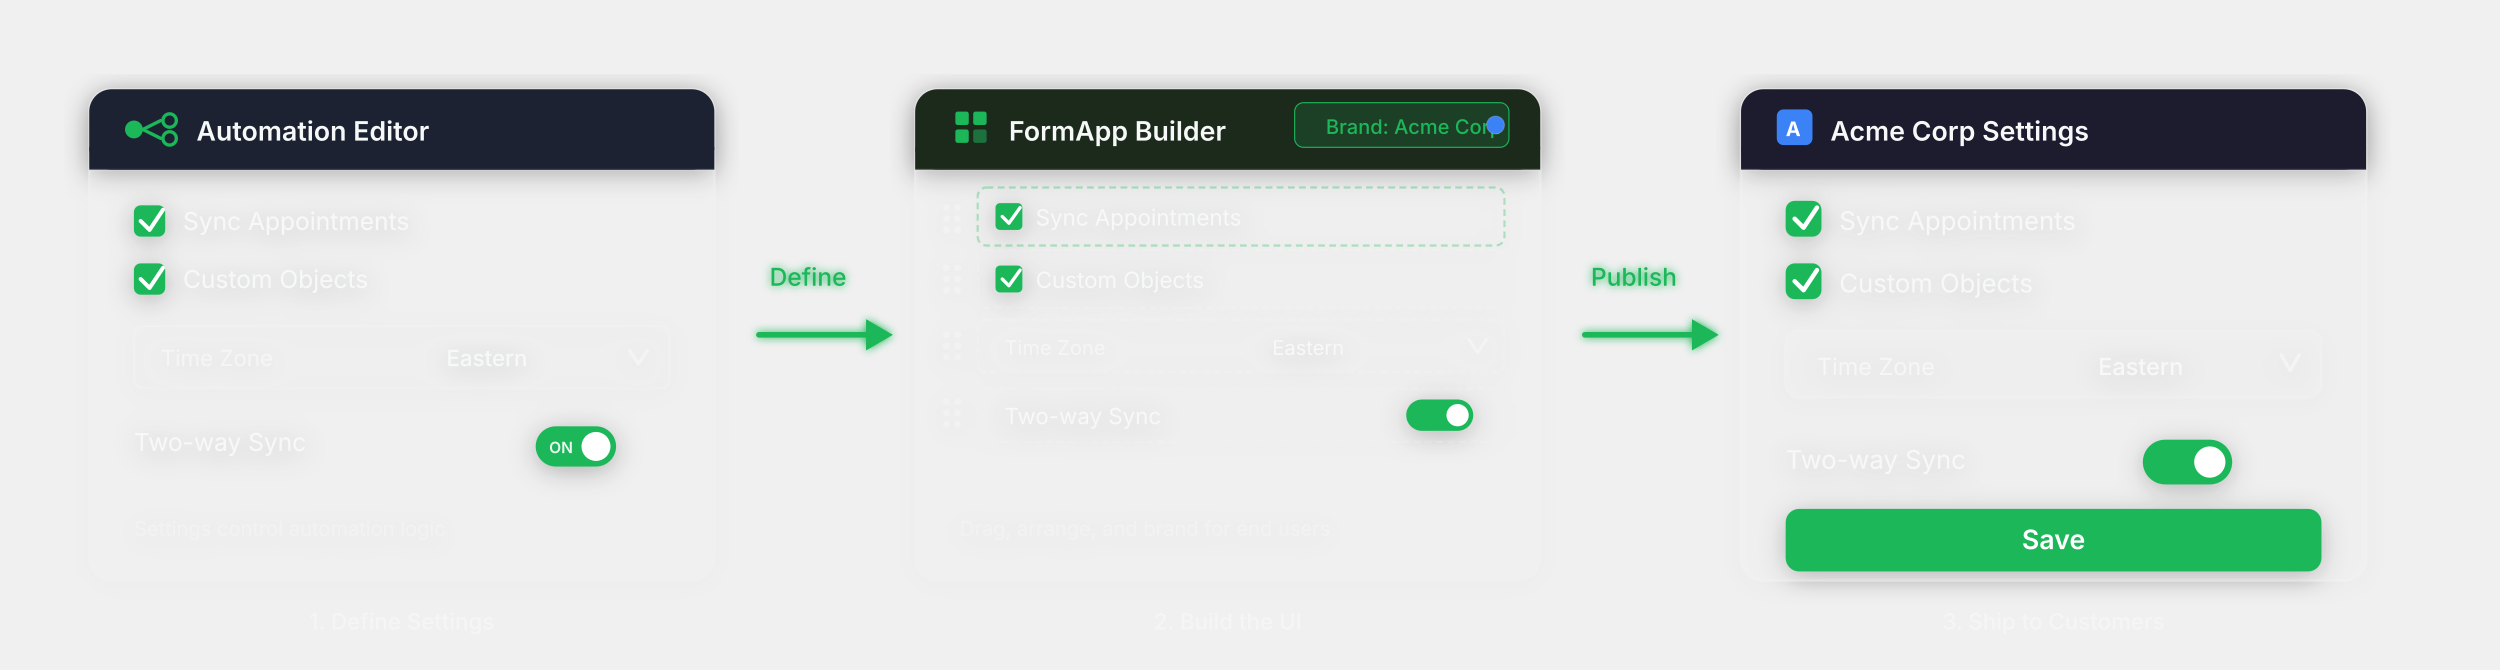
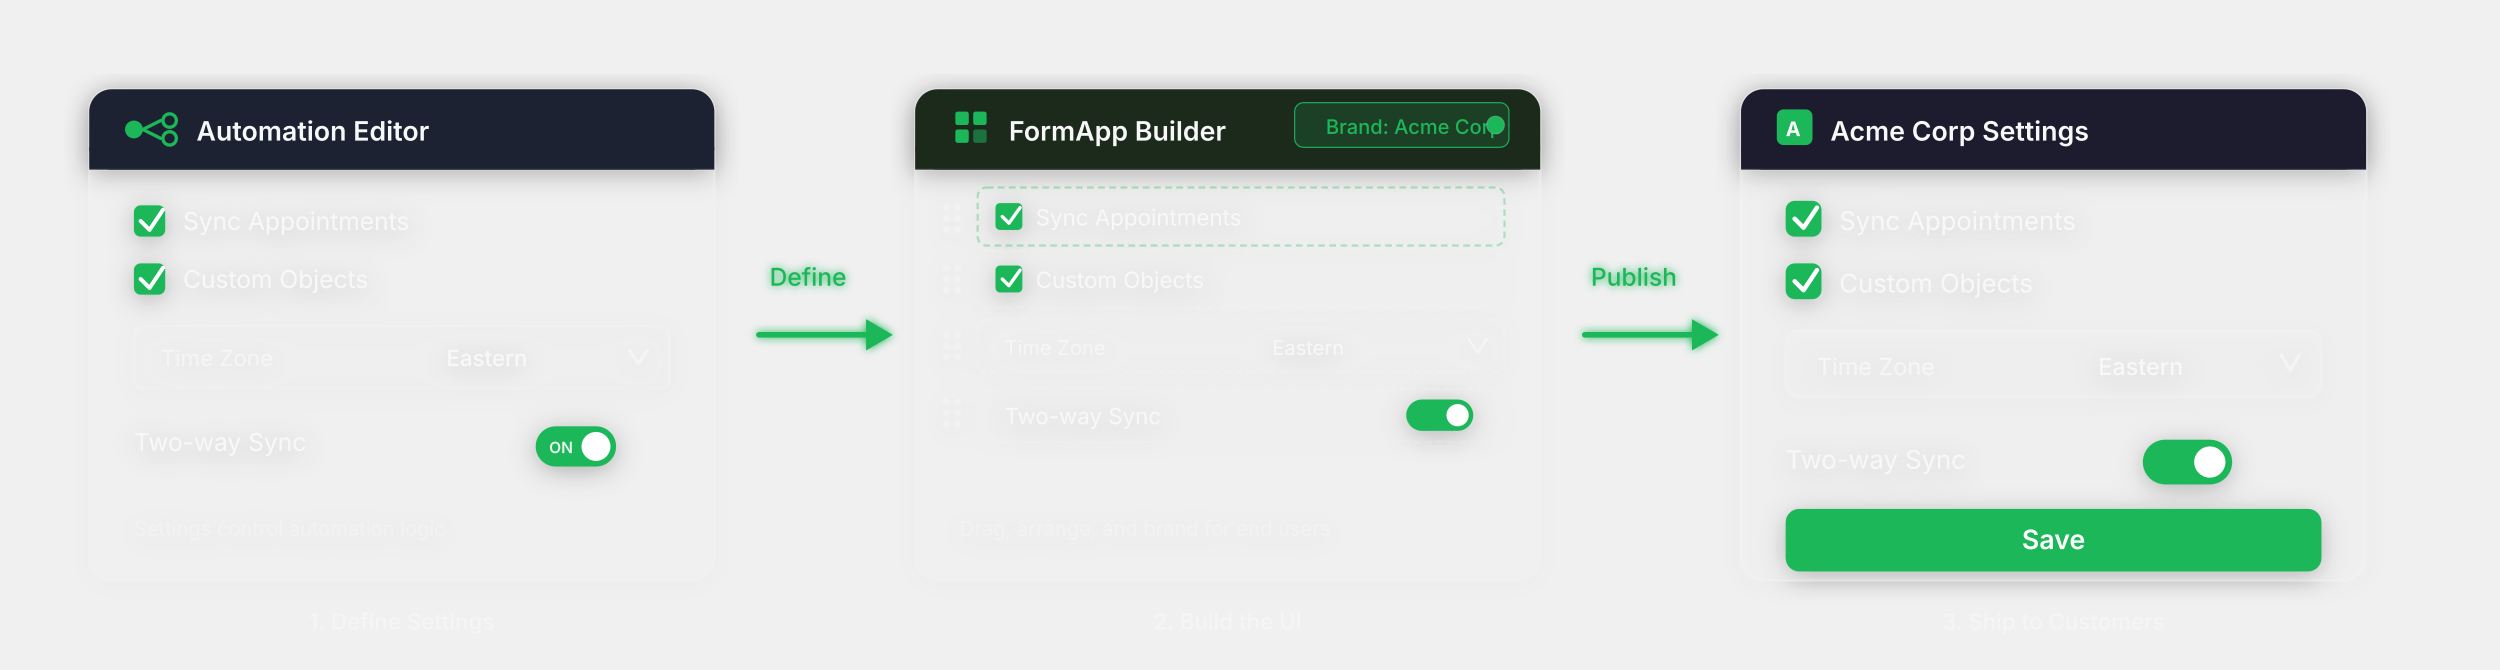
<svg xmlns="http://www.w3.org/2000/svg" viewBox="0 0 1120 300" fill="none">
  <defs>
    <style>
      text { font-family: 'Inter', sans-serif; }
    </style>
    <filter id="cardShadow" x="-4%" y="-4%" width="108%" height="112%">
      <feDropShadow dx="0" dy="2" stdDeviation="6" flood-color="#000" flood-opacity="0.4" />
    </filter>
    <filter id="arrowGlow" x="-20%" y="-20%" width="140%" height="140%">
      <feGaussianBlur in="SourceGraphic" stdDeviation="2" result="blur" />
      <feMerge>
        <feMergeNode in="blur" />
        <feMergeNode in="SourceGraphic" />
      </feMerge>
    </filter>
  </defs>
  <g filter="url(#cardShadow)">
    <rect x="40" y="40" width="280" height="220" rx="10" ry="10" fill="rgba(255,255,255,0.03)" stroke="rgba(255,255,255,0.07)" stroke-width="1" />
    <rect x="40" y="40" width="280" height="36" rx="10" ry="10" fill="#1a2332" />
    <rect x="40" y="66" width="280" height="10" fill="#1a2332" />
    <line x1="40" y1="76" x2="320" y2="76" stroke="rgba(255,255,255,0.07)" stroke-width="1" />
    <circle cx="60" cy="58" r="4" fill="#1ab759" />
    <line x1="64" y1="58" x2="72" y2="54" stroke="#1ab759" stroke-width="1.5" stroke-linecap="round" />
    <circle cx="76" cy="54" r="3" fill="none" stroke="#1ab759" stroke-width="1.5" />
    <line x1="72" y1="62" x2="64" y2="58" stroke="#1ab759" stroke-width="0" opacity="0" />
    <line x1="64" y1="58" x2="72" y2="62" stroke="#1ab759" stroke-width="1.5" stroke-linecap="round" />
    <circle cx="76" cy="62" r="3" fill="none" stroke="#1ab759" stroke-width="1.5" />
    <text x="88" y="63" fill="#f7f8f8" font-size="12" font-weight="600">Automation Editor</text>
    <rect x="60" y="92" width="14" height="14" rx="3" fill="#1ab759" />
    <polyline points="63,99 67,103 73,94" fill="none" stroke="#fff" stroke-width="1.8" stroke-linecap="round" stroke-linejoin="round" />
    <text x="82" y="103" fill="#f7f8f8" font-size="11">Sync Appointments</text>
    <rect x="60" y="118" width="14" height="14" rx="3" fill="#1ab759" />
    <polyline points="63,125 67,129 73,120" fill="none" stroke="#fff" stroke-width="1.8" stroke-linecap="round" stroke-linejoin="round" />
    <text x="82" y="129" fill="#f7f8f8" font-size="11">Custom Objects</text>
    <rect x="60" y="146" width="240" height="28" rx="4" fill="rgba(255,255,255,0.05)" stroke="rgba(255,255,255,0.1)" stroke-width="1" />
    <text x="72" y="164" fill="rgba(255,255,255,0.5)" font-size="10">Time Zone</text>
    <text x="200" y="164" fill="#f7f8f8" font-size="10" font-weight="500">Eastern</text>
    <polyline points="282,157 286,163 290,157" fill="none" stroke="rgba(255,255,255,0.4)" stroke-width="1.5" stroke-linecap="round" stroke-linejoin="round" />
    <text x="60" y="202" fill="#f7f8f8" font-size="11">Two-way Sync</text>
    <rect x="240" y="191" width="36" height="18" rx="9" fill="#1ab759" />
    <circle cx="267" cy="200" r="6.5" fill="#fff" />
    <text x="246" y="203" fill="#fff" font-size="7" font-weight="600" opacity="0.9">ON</text>
    <text x="60" y="240" fill="rgba(255,255,255,0.25)" font-size="9">Settings control automation logic</text>
  </g>
  <g filter="url(#arrowGlow)">
    <text x="362" y="128" fill="#1ab759" font-size="11" font-weight="500" text-anchor="middle">Define</text>
    <line x1="340" y1="150" x2="388" y2="150" stroke="#1ab759" stroke-width="2.5" stroke-linecap="round" />
    <polygon points="388,143 400,150 388,157" fill="#1ab759" />
  </g>
  <g filter="url(#cardShadow)">
    <rect x="410" y="40" width="280" height="220" rx="10" ry="10" fill="rgba(255,255,255,0.03)" stroke="rgba(255,255,255,0.07)" stroke-width="1" />
    <rect x="410" y="40" width="280" height="36" rx="10" ry="10" fill="#1f2a1f" />
    <rect x="410" y="66" width="280" height="10" fill="#1f2a1f" />
    <line x1="410" y1="76" x2="690" y2="76" stroke="rgba(255,255,255,0.07)" stroke-width="1" />
    <rect x="428" y="50" width="6" height="6" rx="1" fill="#1ab759" />
    <rect x="436" y="50" width="6" height="6" rx="1" fill="#1ab759" />
    <rect x="428" y="58" width="6" height="6" rx="1" fill="#1ab759" />
    <rect x="436" y="58" width="6" height="6" rx="1" fill="#1ab759" opacity="0.5" />
    <text x="452" y="63" fill="#f7f8f8" font-size="12" font-weight="600">FormApp Builder</text>
    <rect x="580" y="46" width="96" height="20" rx="4" fill="rgba(26,183,89,0.15)" stroke="#1ab759" stroke-width="0.5" />
    <text x="594" y="60" fill="#1ab759" font-size="9" font-weight="500">Brand: Acme Corp</text>
-     <circle cx="670" cy="56" r="4" fill="#3b82f6" stroke="rgba(255,255,255,0.2)" stroke-width="0.5" />
+     <circle cx="670" cy="56" r="4" fill="#1ab759" stroke="rgba(255,255,255,0.2)" stroke-width="0.5" />
    <g>
      <circle cx="424" cy="93" r="1.5" fill="rgba(255,255,255,0.25)" />
      <circle cx="424" cy="98" r="1.5" fill="rgba(255,255,255,0.25)" />
      <circle cx="424" cy="103" r="1.5" fill="rgba(255,255,255,0.25)" />
      <circle cx="429" cy="93" r="1.5" fill="rgba(255,255,255,0.25)" />
      <circle cx="429" cy="98" r="1.5" fill="rgba(255,255,255,0.25)" />
      <circle cx="429" cy="103" r="1.5" fill="rgba(255,255,255,0.25)" />
      <rect x="438" y="84" width="236" height="26" rx="4" fill="rgba(255,255,255,0.02)" stroke="rgba(26,183,89,0.3)" stroke-width="1" stroke-dasharray="3,2" />
      <rect x="446" y="91" width="12" height="12" rx="2" fill="#1ab759" />
      <polyline points="449,97 452,100 457,93" fill="none" stroke="#fff" stroke-width="1.5" stroke-linecap="round" stroke-linejoin="round" />
      <text x="464" y="101" fill="#f7f8f8" font-size="10">Sync Appointments</text>
    </g>
    <g>
      <circle cx="424" cy="120" r="1.5" fill="rgba(255,255,255,0.25)" />
      <circle cx="424" cy="125" r="1.5" fill="rgba(255,255,255,0.25)" />
      <circle cx="424" cy="130" r="1.5" fill="rgba(255,255,255,0.25)" />
      <circle cx="429" cy="120" r="1.5" fill="rgba(255,255,255,0.25)" />
      <circle cx="429" cy="125" r="1.5" fill="rgba(255,255,255,0.25)" />
      <circle cx="429" cy="130" r="1.5" fill="rgba(255,255,255,0.25)" />
      <rect x="438" y="112" width="236" height="26" rx="4" fill="rgba(255,255,255,0.02)" stroke="rgba(255,255,255,0.06)" stroke-width="1" stroke-dasharray="3,2" />
      <rect x="446" y="119" width="12" height="12" rx="2" fill="#1ab759" />
      <polyline points="449,125 452,128 457,121" fill="none" stroke="#fff" stroke-width="1.5" stroke-linecap="round" stroke-linejoin="round" />
      <text x="464" y="129" fill="#f7f8f8" font-size="10">Custom Objects</text>
    </g>
    <g>
      <circle cx="424" cy="150" r="1.5" fill="rgba(255,255,255,0.25)" />
      <circle cx="424" cy="155" r="1.5" fill="rgba(255,255,255,0.25)" />
      <circle cx="424" cy="160" r="1.5" fill="rgba(255,255,255,0.25)" />
      <circle cx="429" cy="150" r="1.5" fill="rgba(255,255,255,0.25)" />
      <circle cx="429" cy="155" r="1.5" fill="rgba(255,255,255,0.25)" />
      <circle cx="429" cy="160" r="1.5" fill="rgba(255,255,255,0.25)" />
      <rect x="438" y="143" width="236" height="24" rx="4" fill="rgba(255,255,255,0.05)" stroke="rgba(255,255,255,0.06)" stroke-width="1" stroke-dasharray="3,2" />
      <text x="450" y="159" fill="rgba(255,255,255,0.5)" font-size="9">Time Zone</text>
      <text x="570" y="159" fill="#f7f8f8" font-size="9">Eastern</text>
      <polyline points="658,152 662,158 666,152" fill="none" stroke="rgba(255,255,255,0.4)" stroke-width="1.2" stroke-linecap="round" stroke-linejoin="round" />
    </g>
    <g>
      <circle cx="424" cy="180" r="1.5" fill="rgba(255,255,255,0.25)" />
      <circle cx="424" cy="185" r="1.5" fill="rgba(255,255,255,0.25)" />
      <circle cx="424" cy="190" r="1.5" fill="rgba(255,255,255,0.25)" />
      <circle cx="429" cy="180" r="1.5" fill="rgba(255,255,255,0.25)" />
      <circle cx="429" cy="185" r="1.5" fill="rgba(255,255,255,0.25)" />
      <circle cx="429" cy="190" r="1.5" fill="rgba(255,255,255,0.25)" />
      <rect x="438" y="174" width="236" height="24" rx="4" fill="rgba(255,255,255,0.02)" stroke="rgba(255,255,255,0.06)" stroke-width="1" stroke-dasharray="3,2" />
      <text x="450" y="190" fill="#f7f8f8" font-size="10">Two-way Sync</text>
      <rect x="630" y="179" width="30" height="14" rx="7" fill="#1ab759" />
      <circle cx="653" cy="186" r="5" fill="#fff" />
    </g>
    <text x="430" y="240" fill="rgba(255,255,255,0.25)" font-size="9">Drag, arrange, and brand for end users</text>
  </g>
  <g filter="url(#arrowGlow)">
    <text x="732" y="128" fill="#1ab759" font-size="11" font-weight="500" text-anchor="middle">Publish</text>
    <line x1="710" y1="150" x2="758" y2="150" stroke="#1ab759" stroke-width="2.5" stroke-linecap="round" />
    <polygon points="758,143 770,150 758,157" fill="#1ab759" />
  </g>
  <g filter="url(#cardShadow)">
    <rect x="780" y="40" width="280" height="220" rx="10" ry="10" fill="rgba(255,255,255,0.045)" stroke="rgba(255,255,255,0.09)" stroke-width="1" />
    <rect x="780" y="40" width="280" height="36" rx="10" ry="10" fill="#1a1a2e" />
    <rect x="780" y="66" width="280" height="10" fill="#1a1a2e" />
    <line x1="780" y1="76" x2="1060" y2="76" stroke="rgba(255,255,255,0.09)" stroke-width="1" />
-     <rect x="796" y="49" width="16" height="16" rx="3" fill="#3b82f6" />
+     <rect x="796" y="49" width="16" height="16" rx="3" fill="#1ab759" />
    <text x="800" y="61" fill="#fff" font-size="9" font-weight="700">A</text>
    <text x="820" y="63" fill="#f7f8f8" font-size="12" font-weight="600">Acme Corp Settings</text>
    <rect x="800" y="90" width="16" height="16" rx="4" fill="#1ab759" />
    <polyline points="804,98 808,102 814,93" fill="none" stroke="#fff" stroke-width="2" stroke-linecap="round" stroke-linejoin="round" />
    <text x="824" y="103" fill="#f7f8f8" font-size="11.5">Sync Appointments</text>
    <rect x="800" y="118" width="16" height="16" rx="4" fill="#1ab759" />
    <polyline points="804,126 808,130 814,121" fill="none" stroke="#fff" stroke-width="2" stroke-linecap="round" stroke-linejoin="round" />
    <text x="824" y="131" fill="#f7f8f8" font-size="11.5">Custom Objects</text>
    <rect x="800" y="148" width="240" height="30" rx="6" fill="rgba(255,255,255,0.06)" stroke="rgba(255,255,255,0.12)" stroke-width="1" />
    <text x="814" y="168" fill="rgba(255,255,255,0.5)" font-size="10.5">Time Zone</text>
    <text x="940" y="168" fill="#f7f8f8" font-size="10.5" font-weight="500">Eastern</text>
    <polyline points="1022,159 1026,166 1030,159" fill="none" stroke="rgba(255,255,255,0.4)" stroke-width="1.5" stroke-linecap="round" stroke-linejoin="round" />
    <text x="800" y="210" fill="#f7f8f8" font-size="11.5">Two-way Sync</text>
    <rect x="960" y="197" width="40" height="20" rx="10" fill="#1ab759" />
    <circle cx="990" cy="207" r="7" fill="#fff" />
    <rect x="800" y="228" width="240" height="28" rx="6" fill="#1ab759" />
    <text x="920" y="246" fill="#fff" font-size="12" font-weight="600" text-anchor="middle">Save</text>
  </g>
  <text x="180" y="282" fill="rgba(255,255,255,0.35)" font-size="10" text-anchor="middle" font-weight="500">1. Define Settings</text>
  <text x="550" y="282" fill="rgba(255,255,255,0.35)" font-size="10" text-anchor="middle" font-weight="500">2. Build the UI</text>
  <text x="920" y="282" fill="rgba(255,255,255,0.35)" font-size="10" text-anchor="middle" font-weight="500">3. Ship to Customers</text>
</svg>
